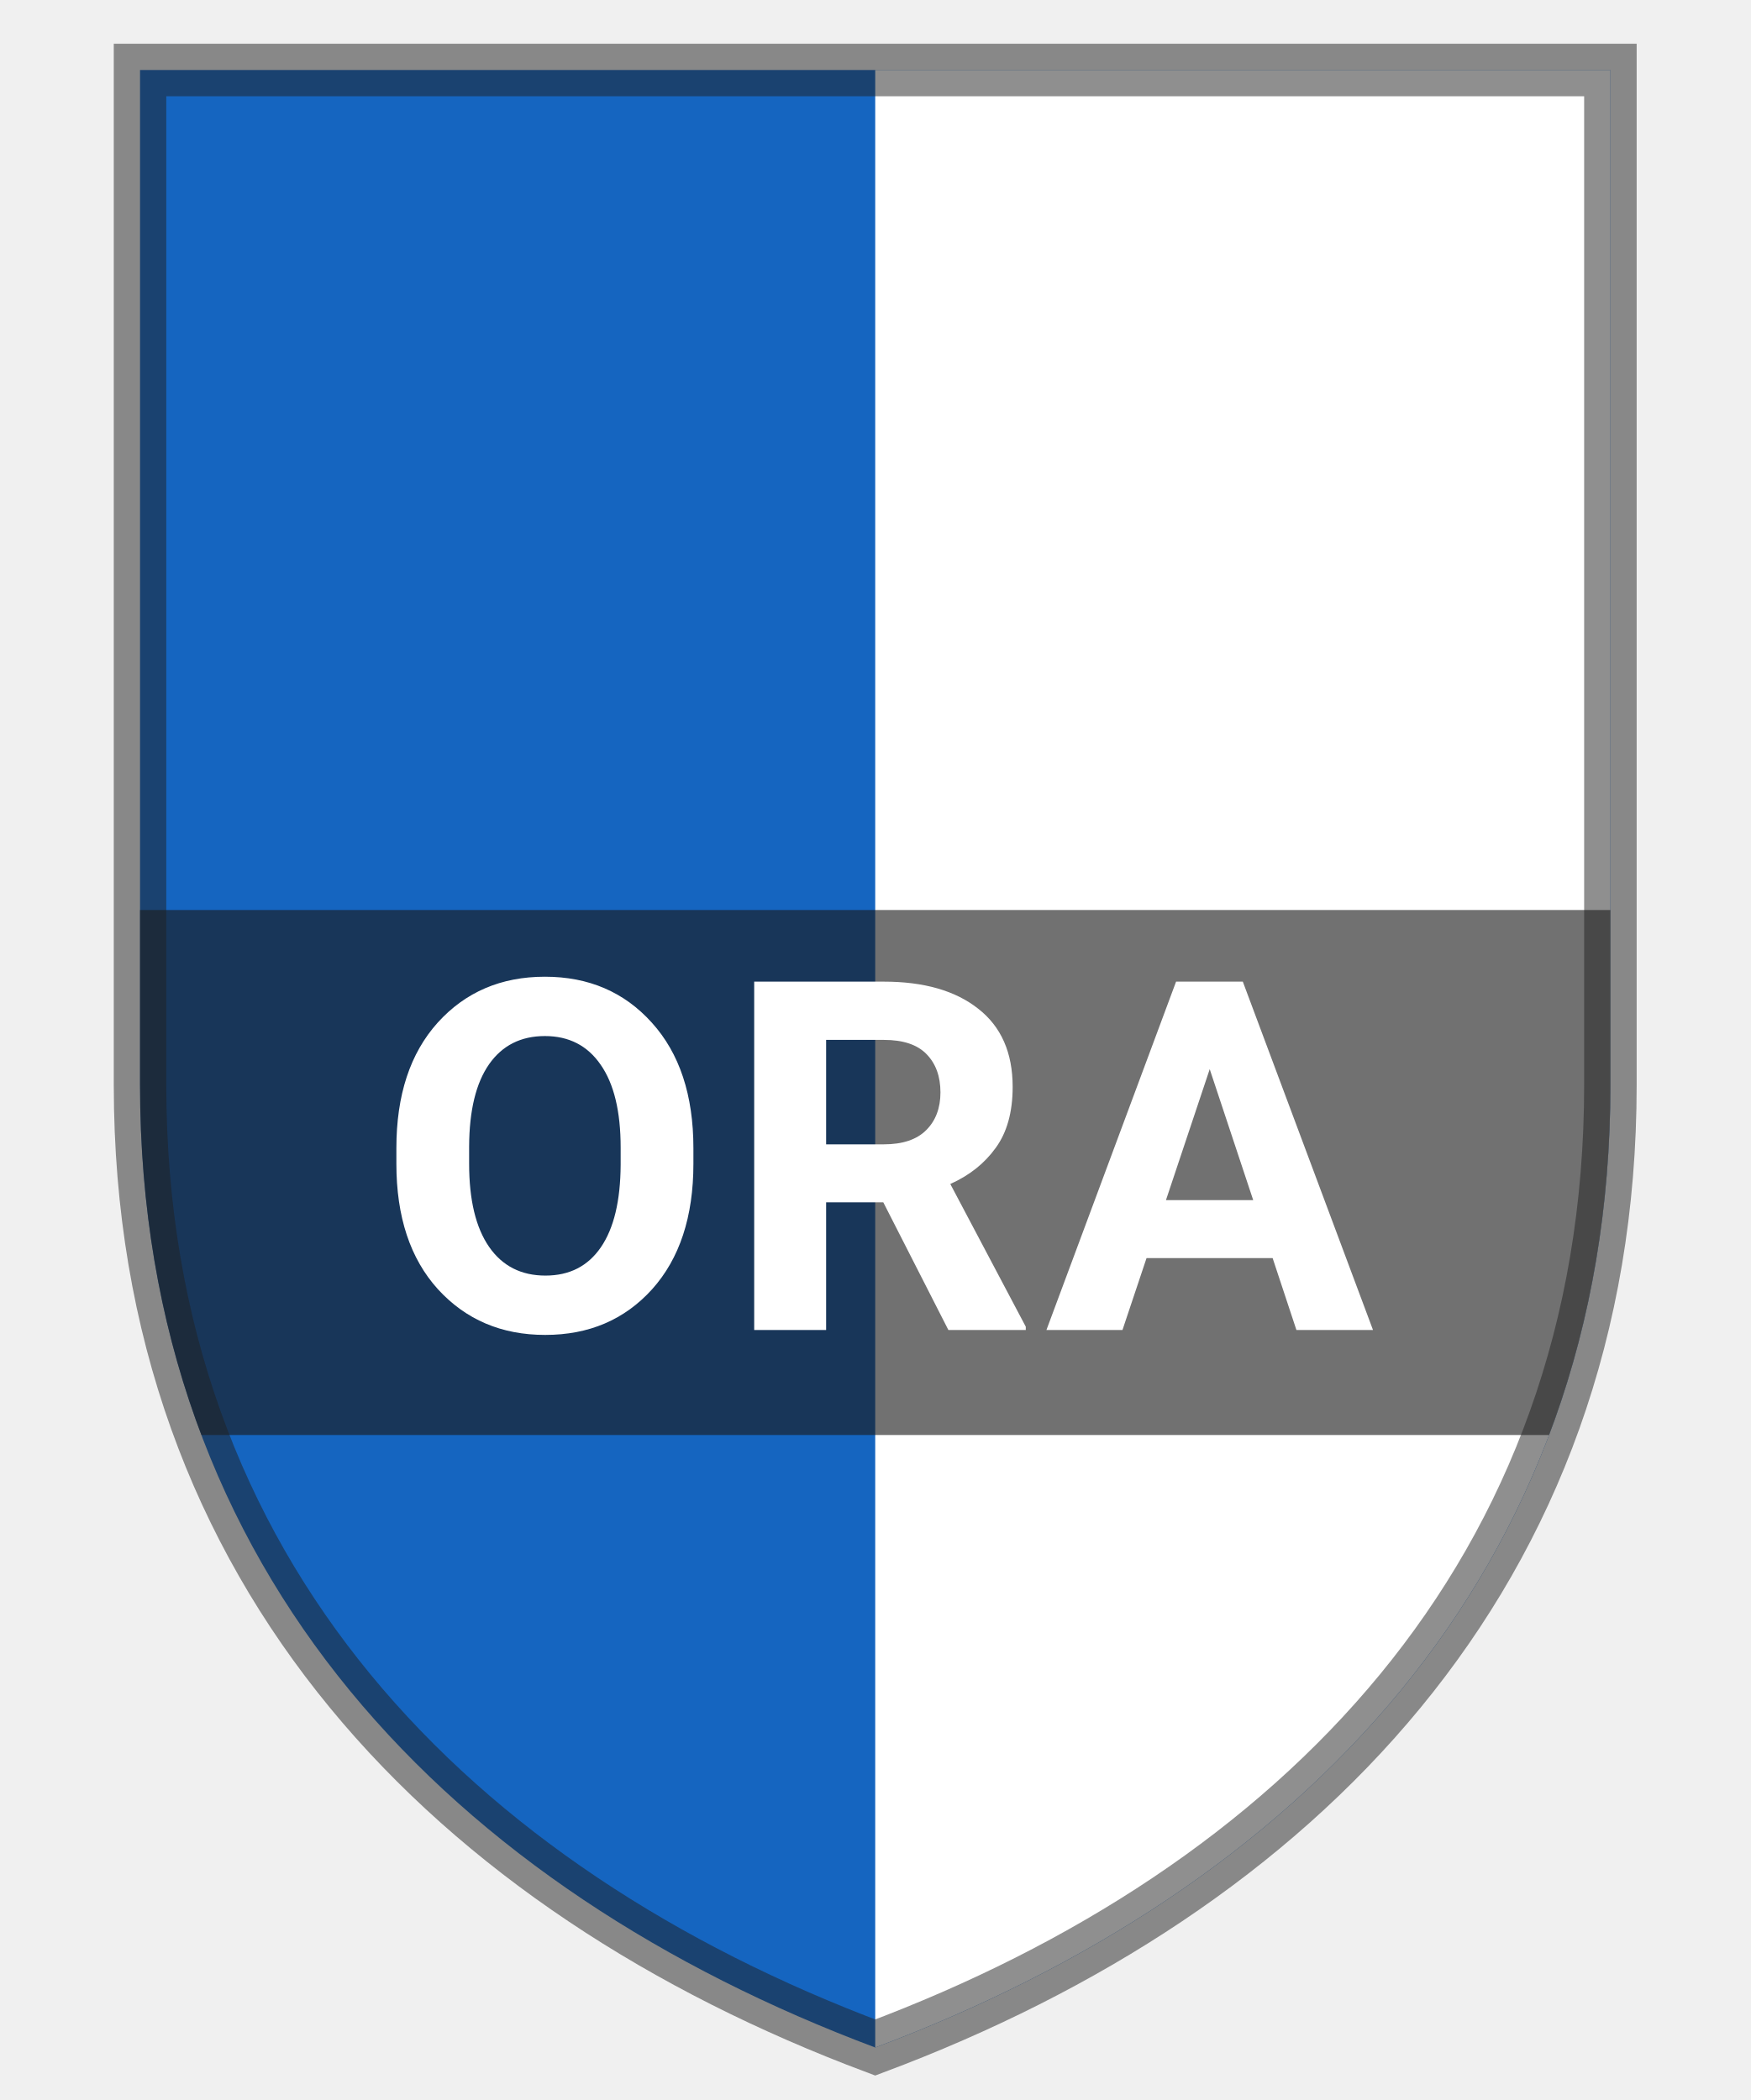
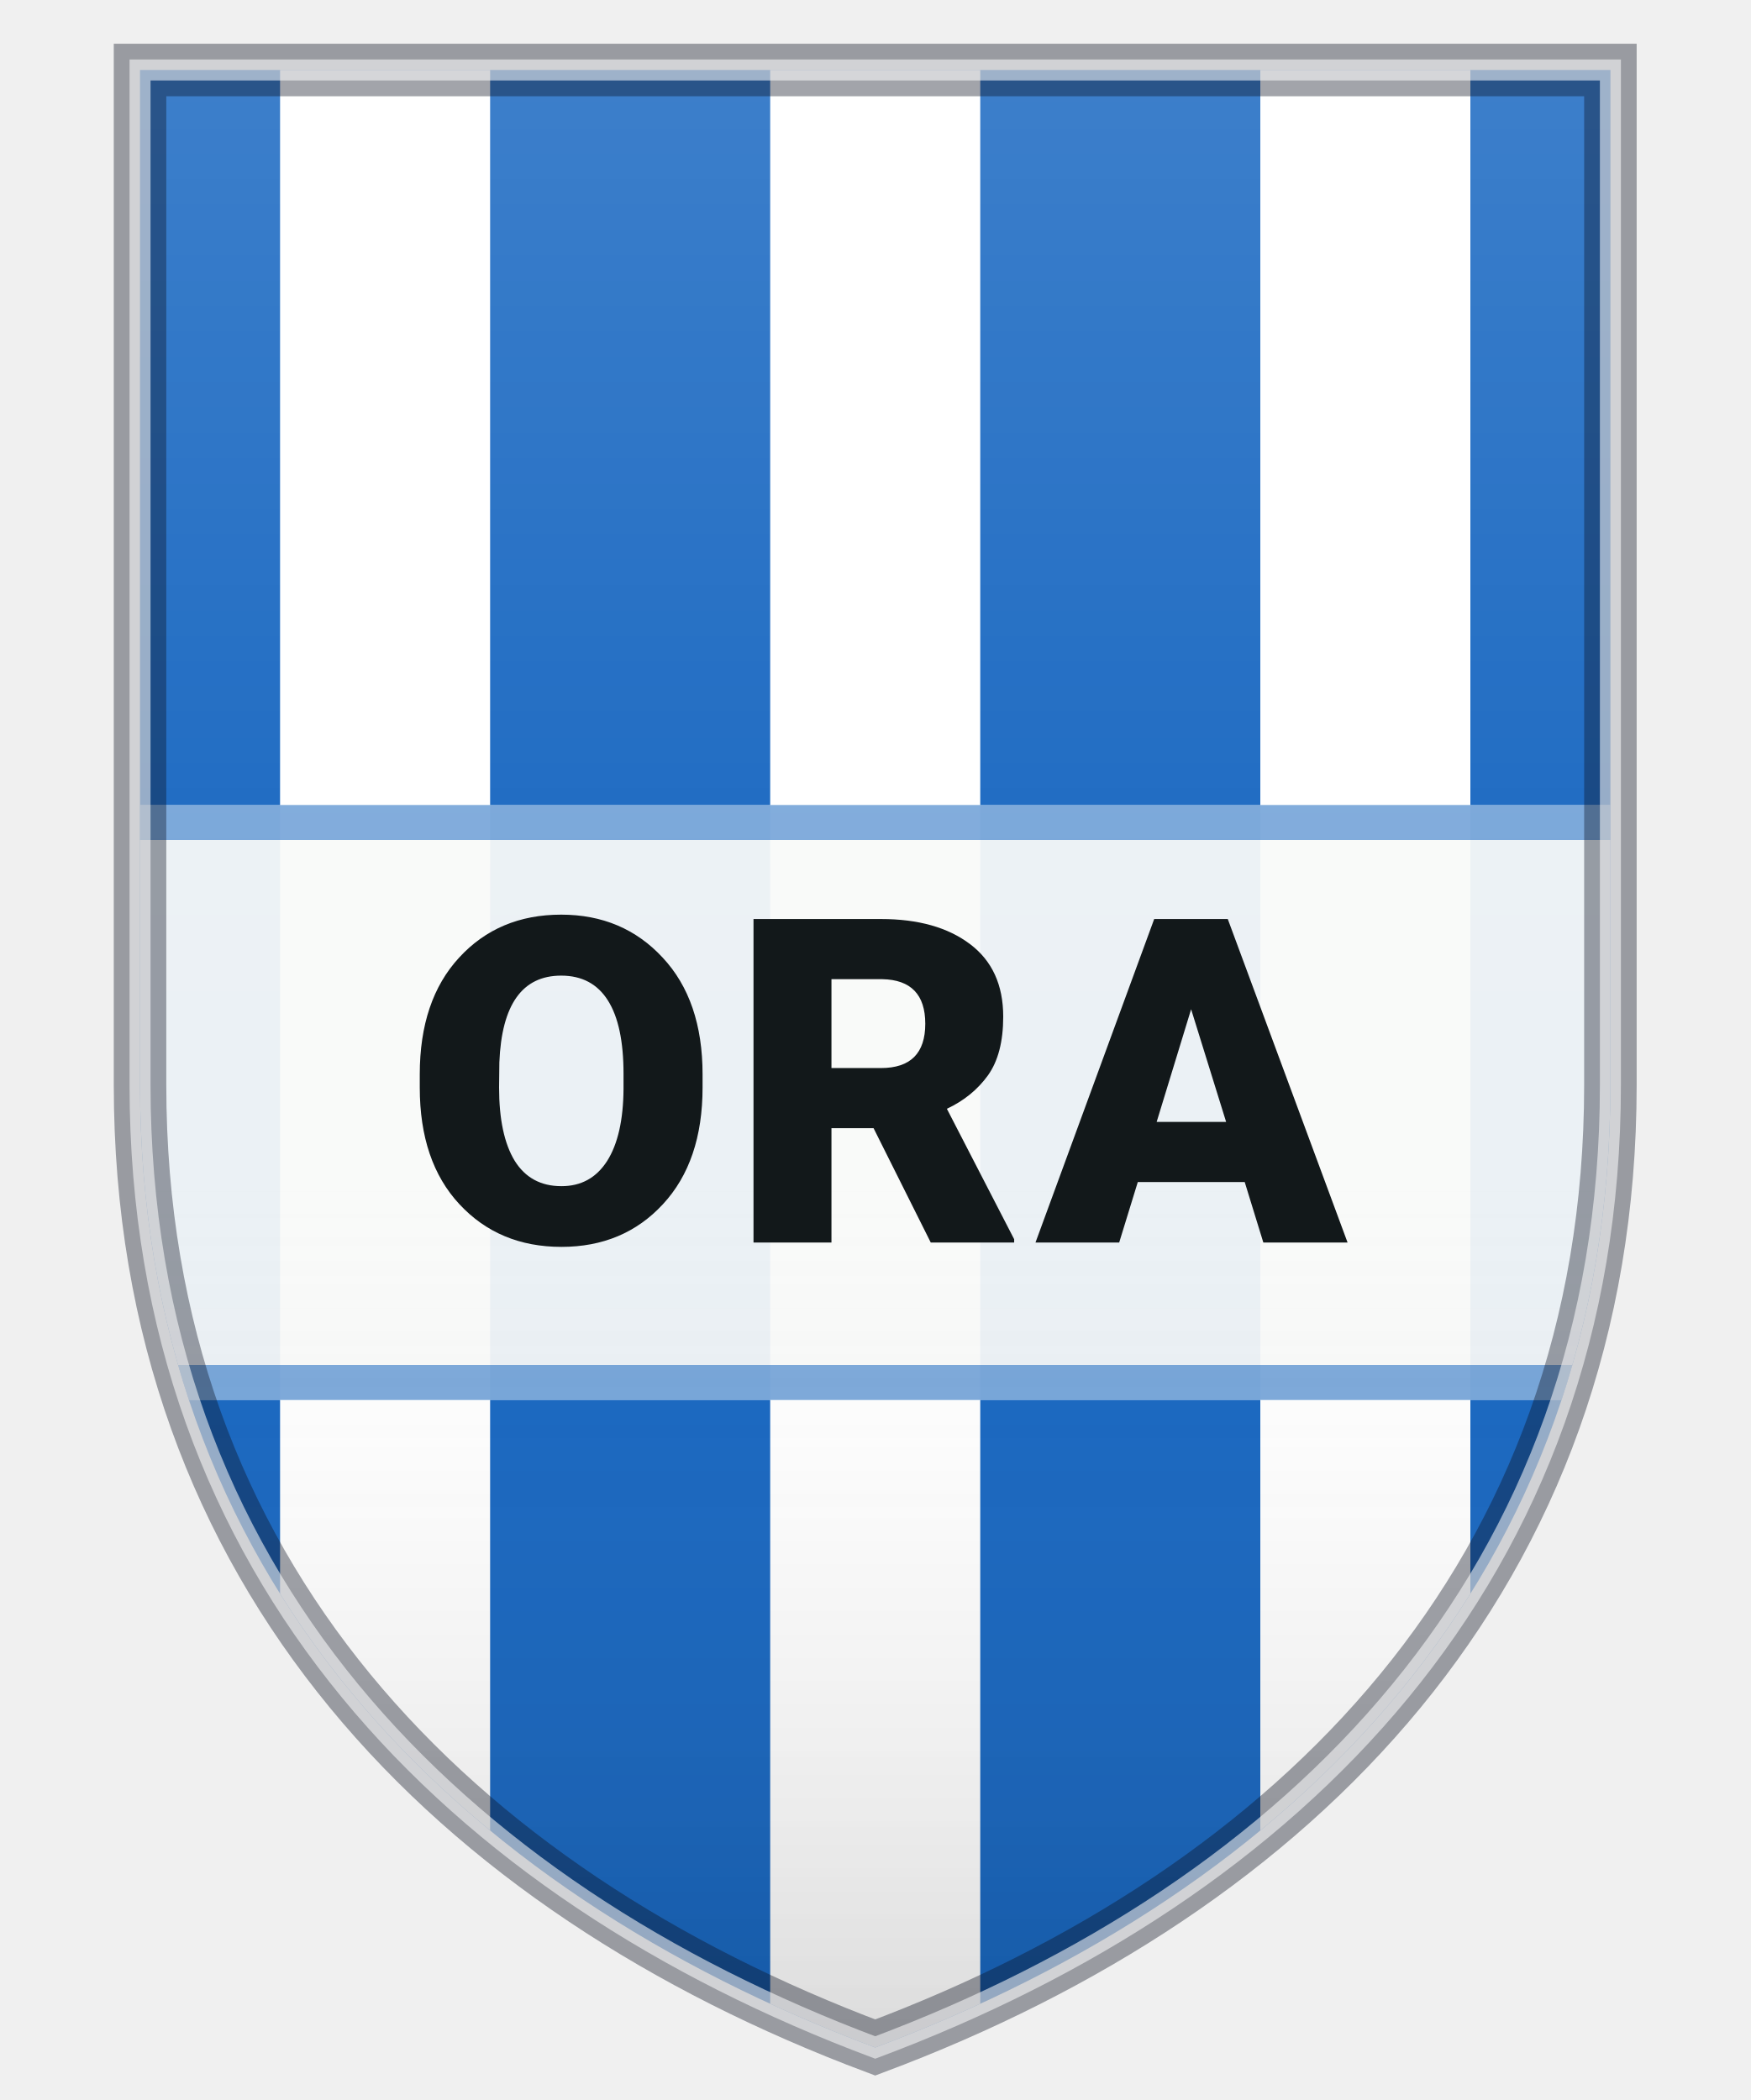
<svg xmlns="http://www.w3.org/2000/svg" viewBox="0 0 100 120" width="100" height="120" role="img" data-generico="1" aria-label="Escudo do Oratório">
-   <clipPath id="escudo">
-     <path d="M8 4 H92 V62 C92 90 74 108 50 117 C26 108 8 90 8 62 Z" />
-   </clipPath>
+   <defs>
+     <clipPath id="escudo">
+       <path d="M8 4 H92 V62 C92 90 74 108 50 117 C26 108 8 90 8 62 Z" />
+     </clipPath>
+     <linearGradient id="volume" x1="0" y1="0" x2="0" y2="1">
+       <stop offset="0" stop-color="#FFFFFF" stop-opacity=".18" />
+       <stop offset=".55" stop-color="#FFFFFF" stop-opacity="0" />
+       <stop offset="1" stop-color="#000000" stop-opacity=".16" />
+     </linearGradient>
+   </defs>
  <g clip-path="url(#escudo)">
    <path d="M8 4 H92 V62 C92 90 74 108 50 117 C26 108 8 90 8 62 Z" fill="#1565C0" />
-     <path d="M50 4 H92 V62 C92 90 74 108 50 117 Z" fill="#FFFFFF" />
-     <rect x="0" y="52" width="100" height="30" fill="#1A1A1A" fill-opacity=".62" />
-     <text x="50" y="76" text-anchor="middle" font-family="system-ui, -apple-system, 'Segoe UI', Roboto, sans-serif" font-size="28" font-weight="700" letter-spacing="0.5" fill="#FFFFFF">ORA</text>
+     <rect x="16" y="0" width="12" height="120" fill="#FFFFFF" />
+     <rect x="44" y="0" width="12" height="120" fill="#FFFFFF" />
+     <rect x="72" y="0" width="12" height="120" fill="#FFFFFF" />
+     <rect x="0" y="46" width="100" height="34" fill="#F8FAF9" fill-opacity=".94" />
+     <rect x="0" y="46" width="100" height="2" fill="#1565C0" fill-opacity=".55" />
+     <rect x="0" y="78" width="100" height="2" fill="#1565C0" fill-opacity=".55" />
+     <rect x="0" y="0" width="100" height="120" fill="url(#volume)" />
+     <text x="50" y="71" text-anchor="middle" font-family="system-ui, -apple-system, 'Segoe UI', Roboto, sans-serif" font-size="26" font-weight="800" letter-spacing="0.6" fill="#12181A">ORA</text>
  </g>
-   <path d="M8 4 H92 V62 C92 90 74 108 50 117 C26 108 8 90 8 62 Z" fill="none" stroke="#212121" stroke-opacity=".5" stroke-width="3" />
+   <path d="M8 4 H92 V62 C92 90 74 108 50 117 C26 108 8 90 8 62 Z" fill="none" stroke="#0B1220" stroke-opacity=".38" stroke-width="3" />
+   <path d="M8 4 H92 V62 C92 90 74 108 50 117 C26 108 8 90 8 62 Z" fill="none" stroke="#FFFFFF" stroke-opacity=".55" stroke-width="1.2" />
</svg>
